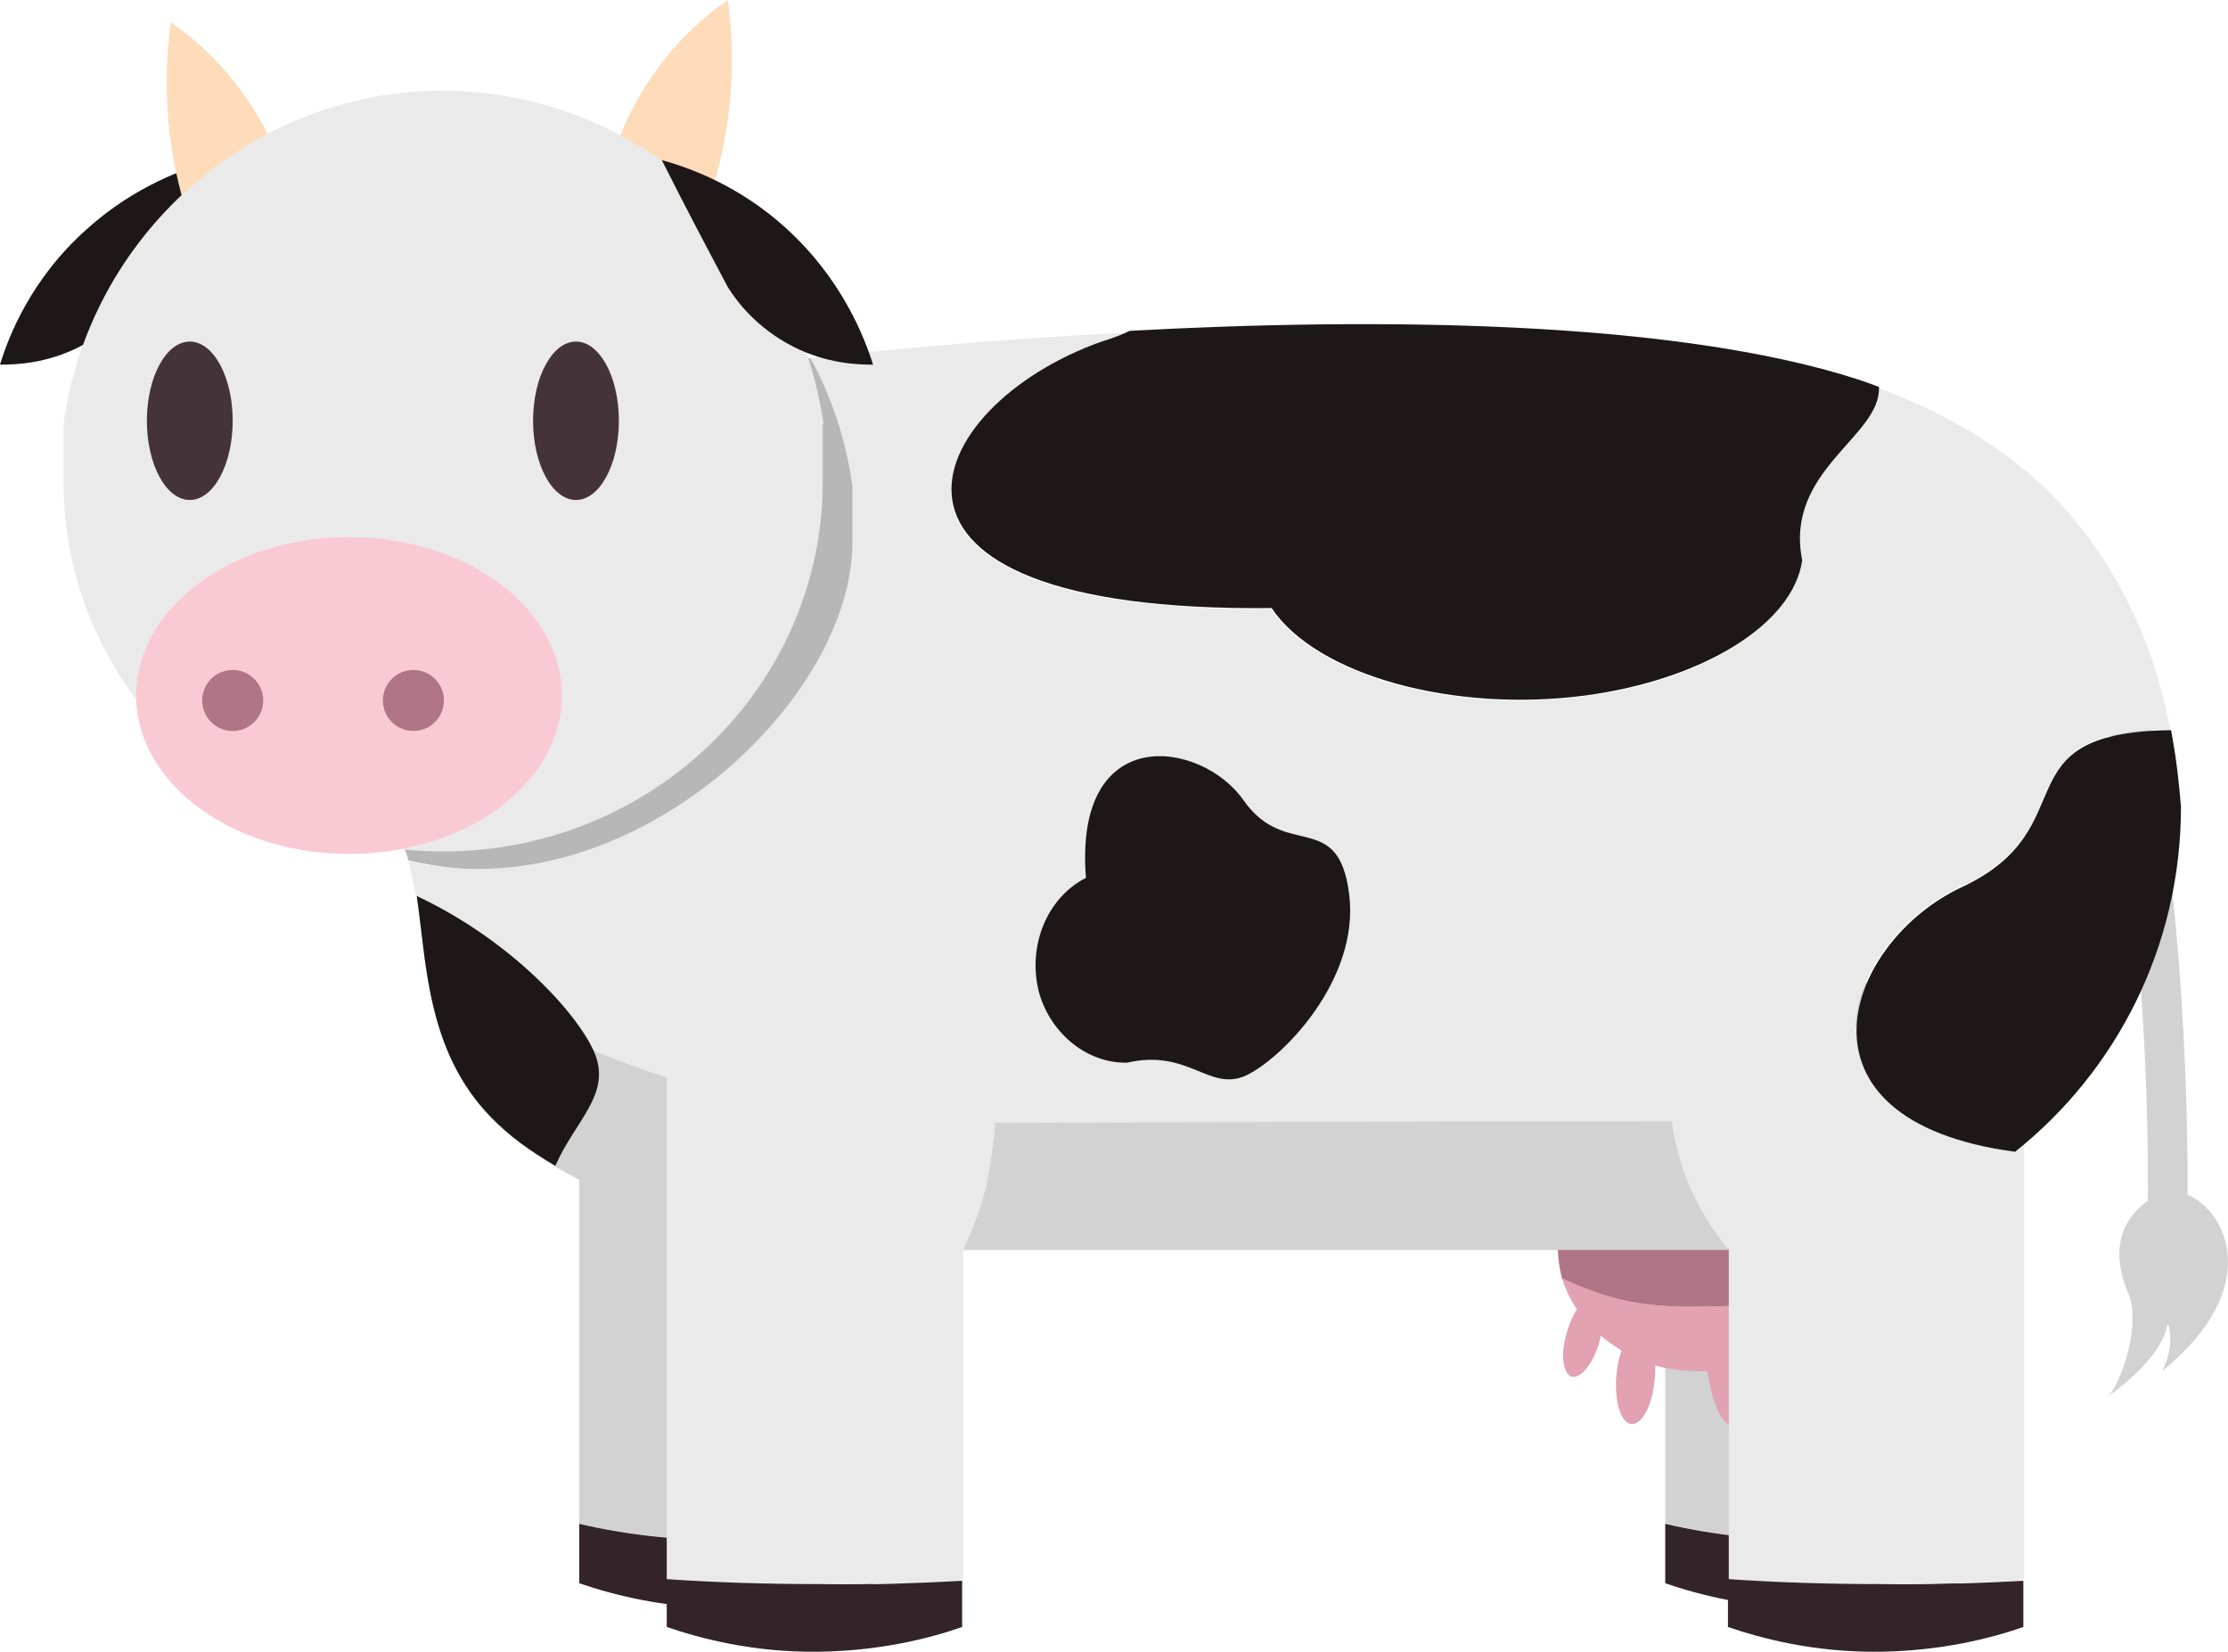
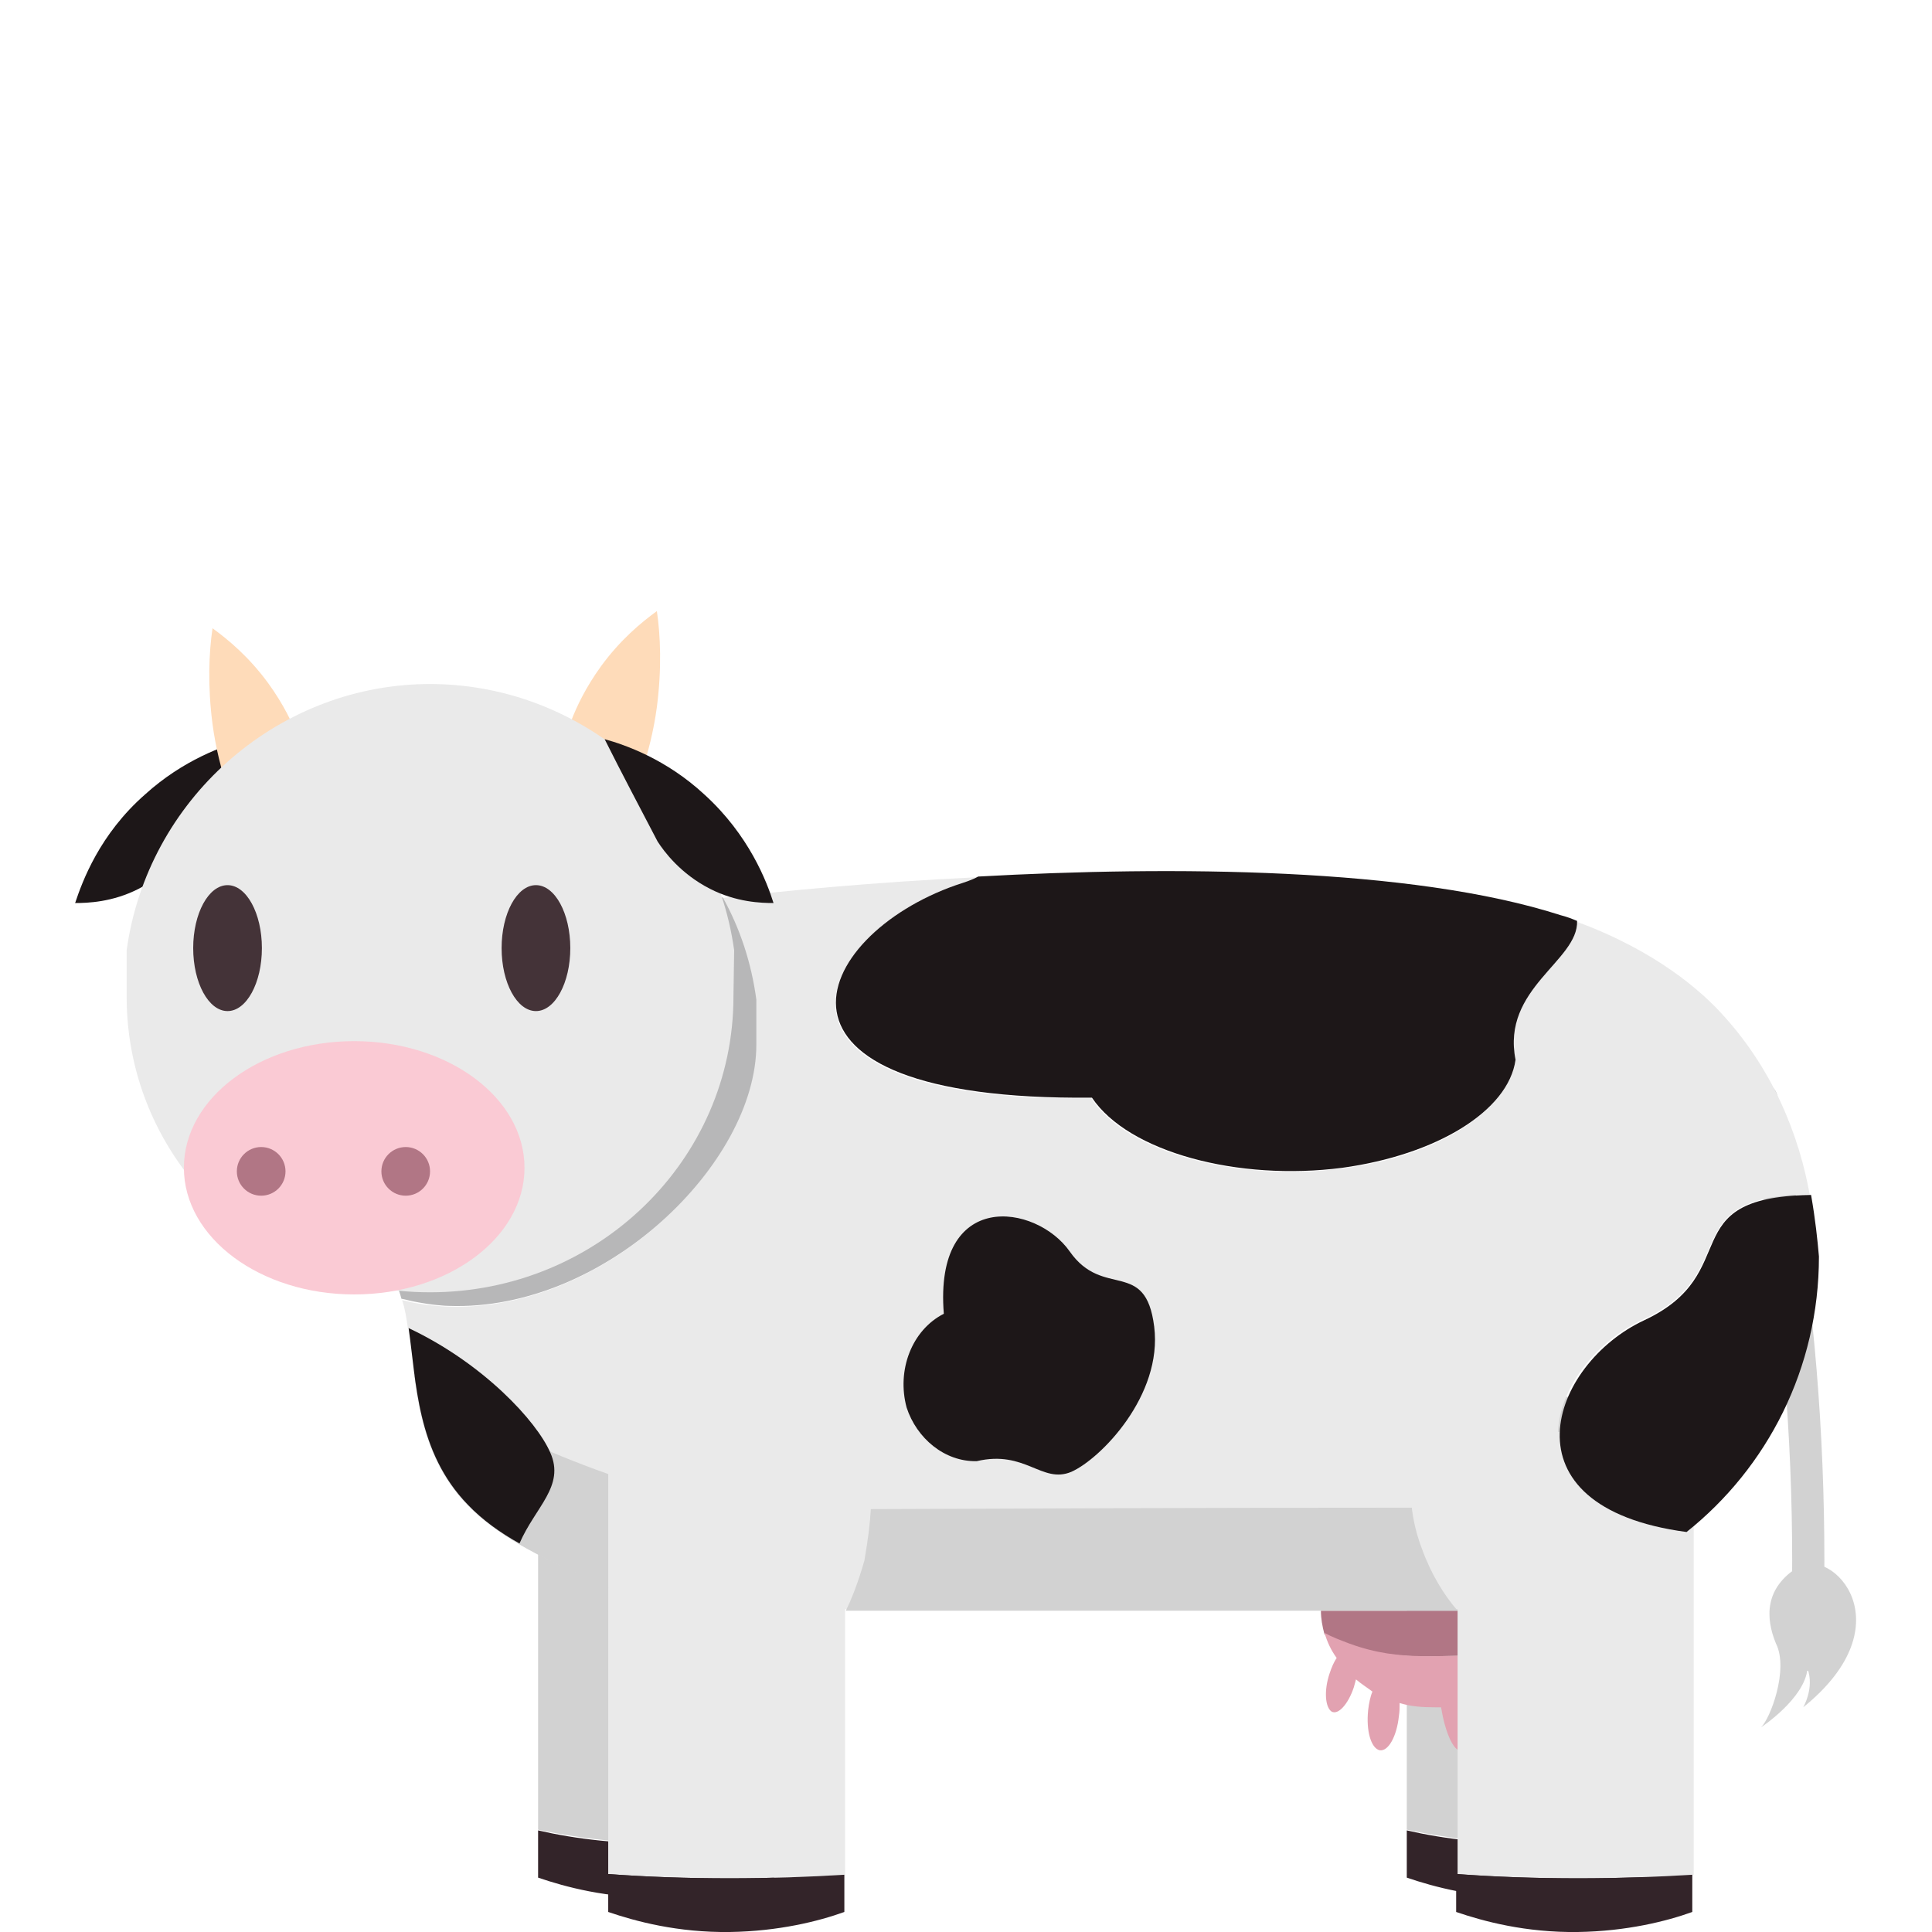
- <svg xmlns="http://www.w3.org/2000/svg" version="1.1" id="Layer_1" x="0px" y="0px" viewBox="0 0 270 200.2" style="enable-background:new 0 0 270 200.2;" xml:space="preserve">
+ <svg xmlns="http://www.w3.org/2000/svg" version="1.1" id="Layer_1" x="0px" y="0px" viewBox="0 0 270 270" style="enable-background:new 0 0 270 270;" xml:space="preserve">
  <style type="text/css">
	.st0{fill:#D2D2D2;}
	.st1{fill:#332429;}
	.st2{fill:#EAEAEA;}
	.st3{fill:#B7B7B8;}
	.st4{fill:#1D1718;}
	.st5{fill:#FEDBB9;}
	.st6{fill:#FACAD4;}
	.st7{fill:#B17685;}
	.st8{fill:#443338;}
	.st9{fill:#E2A2B1;}
</style>
  <g>
    <g id="Tail">
-       <path class="st0" d="M262.4,160.6c0,0-0.1,0-0.1,0c-1.3-0.1-2.4-1.2-2.3-2.5c0.8-18.9,0-38-2.4-56.8c-1.1-9-2.6-18-4.5-26.9    c-0.3-1.3,0.6-2.6,1.9-2.9c1.3-0.3,2.6,0.6,2.9,1.9c1.9,9,3.4,18.1,4.5,27.2c2.4,19,3.2,38.4,2.4,57.6    C264.8,159.6,263.7,160.6,262.4,160.6z" />
-       <path class="st0" d="M255.5,169.2c1.4-1.3,4.2-8.8,2.3-12.7c-1.6-3.9-1.7-8.5,3.4-11.6c5.1-3.2,16.5,8.6,0.8,21.3    c0,0,1.7-2.9,0.7-5.9C262.1,164.8,255.5,169.2,255.5,169.2z" />
+       <path class="st0" d="M252.4,233.5L252.4,233.5c-1.3-0.1-2.3-1.1-2.2-2.3c0.7-17.4,0-35-2.2-52.4c-1-8.3-2.4-16.6-4.1-24.8    c-0.3-1.2,0.6-2.4,1.8-2.7c1.2-0.3,2.4,0.6,2.7,1.8c1.8,8.3,3.1,16.7,4.1,25.1c2.2,17.5,2.9,35.4,2.2,53.1    C254.7,232.6,253.6,233.5,252.4,233.5z" />
+       <path class="st0" d="M246.1,241.4c1.3-1.2,3.9-8.1,2.1-11.7c-1.5-3.6-1.6-7.8,3.1-10.7c4.7-2.9,15.2,7.9,0.7,19.6    c0,0,1.6-2.7,0.6-5.4C252.2,237.4,246.1,241.4,246.1,241.4z" />
    </g>
    <g>
-       <path class="st0" d="M91,186.7c5.7-0.2,10.7-0.9,15-1.8v-65.8H70.2c0,21.9,0,43.7,0,65.6C75.7,185.9,82.8,186.9,91,186.7z" />
-       <path class="st1" d="M91,186.7c-8.2,0.2-15.2-0.7-20.8-2c0,2.4,0,4.8,0,7.2c4.1,1.4,10.5,3.1,18.4,3c7.4-0.1,13.4-1.6,17.4-3v-7    C101.7,185.8,96.6,186.5,91,186.7z" />
+       <path class="st0" d="M94.4,257.6c5.3-0.2,9.9-0.8,13.8-1.7v-60.7h-33c0,20.2,0,40.3,0,60.5C80.3,256.8,86.9,257.7,94.4,257.6z" />
+       <path class="st1" d="M94.4,257.6c-7.6,0.2-14-0.6-19.2-1.8c0,2.2,0,4.4,0,6.6c3.8,1.3,9.7,2.9,17,2.8c6.8-0.1,12.4-1.5,16-2.8    v-6.5C104.3,256.7,99.6,257.4,94.4,257.6z" />
    </g>
    <g>
-       <path class="st0" d="M222.6,186.7c5.7-0.2,10.7-0.9,15-1.8v-65.8h-35.8c0,21.9,0,43.7,0,65.6C207.4,185.9,214.4,186.9,222.6,186.7    z" />
-       <path class="st1" d="M222.6,186.7c-8.2,0.2-15.2-0.7-20.8-2c0,2.4,0,4.8,0,7.2c4.1,1.4,10.5,3.1,18.4,3c7.4-0.1,13.4-1.6,17.4-3    v-7C233.3,185.8,228.3,186.5,222.6,186.7z" />
+       <path class="st0" d="M215.8,257.6c5.3-0.2,9.9-0.8,13.8-1.7v-60.7h-33c0,20.2,0,40.3,0,60.5C201.7,256.8,208.2,257.7,215.8,257.6z    " />
+       <path class="st1" d="M215.8,257.6c-7.6,0.2-14-0.6-19.2-1.8c0,2.2,0,4.4,0,6.6c3.8,1.3,9.7,2.9,17,2.8c6.8-0.1,12.4-1.5,16-2.8    v-6.5C225.6,256.7,221,257.4,215.8,257.6z" />
    </g>
-     <path class="st2" d="M248.6,59.9c-2.1-2.1-8.6-8.3-21-12.9c0.4,6-11.5,10.1-9.3,21c-1.1,7.8-12,14.6-26.3,16.4   c-15.9,2.1-32.5-2.4-38-10.6c-53.7,0.6-42.5-24.5-20.7-32.2c1.2-0.4,2.4-0.9,3.4-1.3c-16.2,0.8-30.2,2.2-38.6,3.1   c2.5,4.7,4.3,9.9,5.1,15.5v6.8h0c0,0,0,0,0,0c0,18-23,40.5-46.7,39.6c-0.5,0-2.5-0.1-5-0.5c-0.7-0.1-1.3-0.3-2-0.4   c0.4,1.3,0.6,2.7,0.9,4.2c11.3,5.4,19.5,14.1,21.5,18.9c2.2,5.1-2.3,8.3-4.8,13.8c3.9,2.3,8.1,4.1,12.2,5.9   c4.6,2.1,8.6,3.4,11.2,4.1h120.1c12.7,0,24.3-4.4,33.5-11.8c-28.6-3.8-20.6-25.5-6.4-32.1c15.4-7.1,4.4-18.6,25-19   c0.1,0,0.2,0,0.3,0C261.4,79.9,257.5,69,248.6,59.9z" />
+     <path class="st2" d="M239.7,140.7c-1.9-1.9-7.9-7.7-19.4-11.9c0.4,5.5-10.6,9.3-8.6,19.4c-1,7.2-11.1,13.5-24.2,15.1   c-14.7,1.9-30-2.2-35-9.8c-49.5,0.6-39.2-22.6-19.1-29.7c1.1-0.4,2.2-0.8,3.1-1.2c-14.9,0.7-27.8,2-35.6,2.9   c2.3,4.3,4,9.1,4.7,14.3v6.3l0,0l0,0c0,16.6-21.2,37.3-43,36.5c-0.5,0-2.3-0.1-4.6-0.5c-0.6-0.1-1.2-0.3-1.8-0.4   c0.4,1.2,0.6,2.5,0.8,3.9c10.4,5,18,13,19.8,17.4c2,4.7-2.1,7.7-4.4,12.7c3.6,2.1,7.5,3.8,11.2,5.4c4.2,1.9,7.9,3.1,10.3,3.8h110.7   c11.7,0,22.4-4.1,30.9-10.9c-26.4-3.5-19-23.5-5.9-29.6c14.2-6.5,4.1-17.1,23-17.5c0.1,0,0.2,0,0.3,0   C251.5,159.1,247.9,149.1,239.7,140.7z" />
    <g id="Head">
-       <path class="st3" d="M56.6,105.3c23.7,0.9,46.7-21.6,46.7-39.6c0,0,0,0,0,0h0v-6.8c-0.8-5.6-2.5-10.8-5.1-15.5    c-3.7,0.4-6.3,0.7-7.5,0.9C61,44.2,37,68.2,37,97.8v0c1.7-0.5,4.8-1.2,7.7,0.1c2.6,1.2,4,3.5,4.8,6.4c0.6,0.1,1.3,0.3,2,0.4    C54.1,105.2,56.1,105.3,56.6,105.3z" />
-       <path class="st4" d="M25.7,19.5c-3.2,0.9-9.3,3-15.1,8.2C3.7,33.8,1,40.9,0,44.2c1.8,0,5.6-0.1,9.7-2.2c4.5-2.3,6.9-5.6,7.9-7.1    C20.3,29.7,23,24.6,25.7,19.5z" />
-       <path class="st5" d="M75.1,16.6c0.9-2.3,2.3-5.2,4.6-8.3c2.9-4,6.1-6.6,8.5-8.3c0.5,3.7,0.8,8.7,0,14.5c-1,7.3-3.4,13.1-5.3,16.8    C80.3,26.4,77.7,21.5,75.1,16.6z" />
-       <path class="st5" d="M33.8,19.3c-0.9-2.3-2.3-5.2-4.6-8.3c-2.9-4-6.1-6.6-8.5-8.3c-0.5,3.7-0.8,8.7,0,14.5    c1,7.3,3.4,13.1,5.3,16.8C28.6,29,31.2,24.1,33.8,19.3z" />
-       <path class="st2" d="M99.8,51.4C96.5,28,76.1,10.6,52.8,11c-22.6,0.4-42,17.6-45.1,40.4c0,2.3,0,4.7,0,7c0,0,0,0,0,0    c0,24.8,20.6,44.8,46,44.8c25.4,0,46-20.1,46-44.8c0,0,0,0,0,0h0V51.4z" />
-       <ellipse class="st6" cx="42.3" cy="84.3" rx="25.8" ry="19.2" />
+       <path class="st3" d="M62.7,182.5c21.8,0.8,43-19.9,43-36.5l0,0l0,0v-6.3c-0.7-5.2-2.3-10-4.7-14.3c-3.4,0.4-5.8,0.6-6.9,0.8    c-27.4-0.1-49.5,22-49.5,49.3l0,0c1.6-0.5,4.4-1.1,7.1,0.1c2.4,1.1,3.7,3.2,4.4,5.9c0.6,0.1,1.2,0.3,1.8,0.4    C60.4,182.4,62.3,182.5,62.7,182.5z" />
+       <path class="st4" d="M34.2,103.4c-2.9,0.8-8.6,2.8-13.9,7.6c-6.4,5.6-8.8,12.2-9.8,15.2c1.7,0,5.2-0.1,8.9-2    c4.1-2.1,6.4-5.2,7.3-6.5C29.3,112.8,31.8,108.1,34.2,103.4z" />
+       <path class="st5" d="M79.8,100.8c0.8-2.1,2.1-4.8,4.2-7.7c2.7-3.7,5.6-6.1,7.8-7.7c0.5,3.4,0.7,8,0,13.4    c-0.9,6.7-3.1,12.1-4.9,15.5C84.6,109.8,82.2,105.3,79.8,100.8z" />
+       <path class="st5" d="M41.7,103.2c-0.8-2.1-2.1-4.8-4.2-7.7c-2.7-3.7-5.6-6.1-7.8-7.7c-0.5,3.4-0.7,8,0,13.4    c0.9,6.7,3.1,12.1,4.9,15.5C36.9,112.2,39.3,107.7,41.7,103.2z" />
+       <path class="st2" d="M102.6,132.8c-3-21.6-21.8-37.6-43.3-37.2c-20.8,0.4-38.7,16.2-41.6,37.2c0,2.1,0,4.3,0,6.5l0,0    c0,22.9,19,41.3,42.4,41.3s42.4-18.5,42.4-41.3l0,0l0,0L102.6,132.8L102.6,132.8z" />
+       <ellipse class="st6" cx="49.5" cy="163.2" rx="23.8" ry="17.7" />
      <g>
-         <circle class="st7" cx="28.2" cy="84.9" r="3.7" />
-         <circle class="st7" cx="50.1" cy="84.9" r="3.7" />
+         <circle class="st7" cx="36.5" cy="163.7" r="3.4" />
+         <circle class="st7" cx="56.7" cy="163.7" r="3.4" />
      </g>
      <g>
-         <ellipse class="st8" cx="23" cy="51" rx="5.2" ry="9.6" />
-         <ellipse class="st8" cx="69.8" cy="51" rx="5.2" ry="9.6" />
+         <ellipse class="st8" cx="31.8" cy="132.5" rx="4.8" ry="8.8" />
+         <ellipse class="st8" cx="74.9" cy="132.5" rx="4.8" ry="8.8" />
      </g>
-       <path class="st4" d="M80.2,19.4c3.2,0.9,9.3,3,15.1,8.3c6.8,6.2,9.5,13.3,10.5,16.5c-1.8,0-5.6-0.1-9.7-2.2    c-4.5-2.3-6.9-5.6-7.9-7.2C85.5,29.7,82.8,24.6,80.2,19.4z" />
+       <path class="st4" d="M84.5,103.3c2.9,0.8,8.6,2.8,13.9,7.7c6.3,5.7,8.8,12.3,9.7,15.2c-1.7,0-5.2-0.1-8.9-2    c-4.1-2.1-6.4-5.2-7.3-6.6C89.4,112.8,86.9,108.1,84.5,103.3z" />
    </g>
    <g>
-       <path class="st7" d="M216,158.3c1.4,0,3.1,0.1,5,0.3c1.4-2.1,2.2-4.6,2.2-7.2h-34.4c0,1.2,0.2,2.4,0.5,3.6    c1.1,0.6,2.4,1.1,3.8,1.6C201.1,159.4,206.9,158,216,158.3z" />
-       <path class="st9" d="M221,158.6c-1.9-0.2-3.5-0.3-5-0.3c-9.2-0.3-14.9,1.1-22.9-1.8c-1.4-0.5-2.6-1-3.8-1.6c0.4,1.4,1,2.6,1.8,3.8    c-0.4,0.6-0.8,1.4-1.1,2.4c-0.9,2.6-0.7,5.1,0.3,5.7c1,0.5,2.5-1.1,3.4-3.7c0.1-0.4,0.2-0.8,0.3-1.2c0.8,0.7,1.6,1.2,2.5,1.8    c-0.3,0.8-0.5,1.8-0.6,2.8c-0.3,3.1,0.4,5.8,1.7,6.1c1.3,0.2,2.6-2.1,2.9-5.2c0.1-0.7,0.1-1.3,0.1-1.9c1.7,0.5,3.5,0.7,5.4,0.7    c0.3,0,0.6,0,0.9,0c0,0.2,0.1,0.4,0.1,0.6c0.6,3.6,1.9,6.2,2.9,5.9c1.1-0.3,1.5-3.5,0.9-7.1c0,0,0,0,0,0c1.8-0.4,3.4-1.1,4.9-2    c1.5,3.5,3.3,5.8,4.1,5.2c0.8-0.6,0.5-4-0.8-7.7C219.8,160.3,220.5,159.5,221,158.6z" />
+       <path class="st7" d="M209.7,231.4c1.3,0,2.9,0.1,4.6,0.3c1.3-1.9,2-4.2,2-6.6h-31.7c0,1.1,0.2,2.2,0.5,3.3c1,0.6,2.2,1,3.5,1.5    C195.9,232.4,201.3,231.1,209.7,231.4z" />
+       <path class="st9" d="M214.3,231.7c-1.8-0.2-3.2-0.3-4.6-0.3c-8.5-0.3-13.7,1-21.1-1.7c-1.3-0.5-2.4-0.9-3.5-1.5    c0.4,1.3,0.9,2.4,1.7,3.5c-0.4,0.6-0.7,1.3-1,2.2c-0.8,2.4-0.6,4.7,0.3,5.3c0.9,0.5,2.3-1,3.1-3.4c0.1-0.4,0.2-0.7,0.3-1.1    c0.7,0.6,1.5,1.1,2.3,1.7c-0.3,0.7-0.5,1.7-0.6,2.6c-0.3,2.9,0.4,5.3,1.6,5.6c1.2,0.2,2.4-1.9,2.7-4.8c0.1-0.6,0.1-1.2,0.1-1.8    c1.6,0.5,3.2,0.6,5,0.6c0.3,0,0.6,0,0.8,0c0,0.2,0.1,0.4,0.1,0.6c0.6,3.3,1.8,5.7,2.7,5.4c1-0.3,1.4-3.2,0.8-6.5l0,0    c1.7-0.4,3.1-1,4.5-1.8c1.4,3.2,3,5.3,3.8,4.8c0.7-0.6,0.5-3.7-0.7-7.1C213.2,233.2,213.8,232.5,214.3,231.7z" />
    </g>
    <g>
-       <path class="st2" d="M116.7,191.5v-67.1H80.8c0,22.3,0,44.7,0,67c5.8,0.4,11.9,0.6,18.4,0.6C105.3,192.1,111.1,191.9,116.7,191.5z    " />
-       <path class="st1" d="M99.2,192.1c-6.4,0-12.6-0.2-18.4-0.6c0,1.9,0,3.8,0,5.7c4.1,1.4,10.5,3.1,18.4,3c7.4-0.1,13.4-1.6,17.4-3    v-5.6C111.1,191.9,105.3,192.1,99.2,192.1z" />
+       <path class="st2" d="M118.1,262v-61.9H85c0,20.6,0,41.2,0,61.8c5.3,0.4,11,0.6,17,0.6C107.6,262.5,113,262.3,118.1,262z" />
+       <path class="st1" d="M102,262.5c-5.9,0-11.6-0.2-17-0.6c0,1.8,0,3.5,0,5.3c3.8,1.3,9.7,2.9,17,2.8c6.8-0.1,12.4-1.5,16-2.8v-5.2    C113,262.3,107.6,262.5,102,262.5z" />
    </g>
    <g>
-       <path class="st2" d="M245.3,191.5v-67.1h-35.8c0,22.3,0,44.7,0,67c5.8,0.4,11.9,0.6,18.4,0.6C233.9,192.1,239.7,191.9,245.3,191.5    z" />
-       <path class="st1" d="M227.8,192.1c-6.4,0-12.6-0.2-18.4-0.6c0,1.9,0,3.8,0,5.7c4.1,1.4,10.5,3.1,18.4,3c7.4-0.1,13.4-1.6,17.4-3    v-5.6C239.7,191.9,233.9,192.1,227.8,192.1z" />
+       <path class="st2" d="M236.7,262v-61.9h-33c0,20.6,0,41.2,0,61.8c5.3,0.4,11,0.6,17,0.6C226.2,262.5,231.5,262.3,236.7,262z" />
+       <path class="st1" d="M220.5,262.5c-5.9,0-11.6-0.2-17-0.6c0,1.8,0,3.5,0,5.3c3.8,1.3,9.7,2.9,17,2.8c6.8-0.1,12.4-1.5,16-2.8v-5.2    C231.5,262.3,226.2,262.5,220.5,262.5z" />
    </g>
    <g>
-       <path class="st0" d="M120.6,136.1c27.3-0.1,54.7-0.2,82-0.2c0.2,1.8,0.7,3.9,1.5,6.2c1.4,3.9,3.4,7,5.4,9.4h-92.8    c1-2,2-4.6,2.8-7.6C120.1,140.8,120.5,138.2,120.6,136.1z" />
+       <path class="st0" d="M121.7,210.9c25.2-0.1,50.4-0.2,75.6-0.2c0.2,1.7,0.6,3.6,1.4,5.7c1.3,3.6,3.1,6.5,5,8.7h-85.5    c0.9-1.8,1.8-4.2,2.6-7C121.3,215.2,121.6,212.8,121.7,210.9z" />
    </g>
    <g>
-       <path class="st0" d="M64.4,123.8c-4.9-2.5-9.2-5.3-13-8c0.9,6.6,2.4,13.8,8,19.6c5.1,5.3,12.8,8.7,20,11.9c0.5,0.2,1,0.4,1.4,0.6    v-17.3C75.9,129,70.3,126.9,64.4,123.8z" />
+       <path class="st0" d="M69.9,199.6c-4.5-2.3-8.5-4.9-12-7.4c0.8,6.1,2.2,12.7,7.4,18.1c4.7,4.9,11.8,8,18.4,11    c0.5,0.2,0.9,0.4,1.3,0.6v-15.9C80.5,204.4,75.4,202.4,69.9,199.6z" />
    </g>
    <g id="Spots">
-       <path class="st4" d="M154.1,73.7c5.5,8.2,22.1,12.7,38,10.6c14.2-1.9,25.2-8.6,26.3-16.4c-2.2-10.9,9.6-15,9.3-21    c-0.8-0.3-1.6-0.6-2.5-0.9c-22.6-7.3-59-7.5-88.3-5.9c-1,0.5-2.1,0.9-3.4,1.3C111.5,49.2,100.4,74.3,154.1,73.7z" />
-       <path class="st4" d="M72,127.5c-2.1-4.8-10.2-13.6-21.5-18.9c1.2,8.1,1.2,18.8,9,26.8c2.2,2.3,4.9,4.2,7.8,5.9    C69.7,135.8,74.2,132.6,72,127.5z" />
-       <path class="st4" d="M136.6,128.8c7.4-1.7,9.9,3.5,14.3,1.6c4.4-2,13.9-11.6,12.6-22s-7.7-4.1-12.8-11.4    c-5.1-7.3-20.6-9.6-19.1,9.4c-4.9,2.5-7.2,8.6-5.6,14.2C127.5,125.4,131.8,128.9,136.6,128.8z" />
-       <path class="st4" d="M264.3,97.8L264.3,97.8c-0.2-2.5-0.5-5.6-1.2-9.3c-0.1,0-0.2,0-0.3,0c-20.7,0.4-9.7,11.8-25,19    c-14.2,6.6-22.1,28.3,6.4,32.1C256.5,129.8,264.3,114.7,264.3,97.8z" />
+       <path class="st4" d="M152.6,153.4c5.1,7.6,20.4,11.7,35,9.8c13.1-1.8,23.2-7.9,24.2-15.1c-2-10,8.8-13.8,8.6-19.4    c-0.7-0.3-1.5-0.6-2.3-0.8c-20.8-6.7-54.4-6.9-81.4-5.4c-0.9,0.5-1.9,0.8-3.1,1.2C113.3,130.8,103.1,153.9,152.6,153.4z" />
+       <path class="st4" d="M76.9,203c-1.9-4.4-9.4-12.5-19.8-17.4c1.1,7.5,1.1,17.3,8.3,24.7c2,2.1,4.5,3.9,7.2,5.4    C74.8,210.6,79,207.7,76.9,203z" />
+       <path class="st4" d="M136.5,204.2c6.8-1.6,9.1,3.2,13.2,1.5c4.1-1.8,12.8-10.7,11.6-20.3c-1.2-9.6-7.1-3.8-11.8-10.5    s-19-8.8-17.6,8.7c-4.5,2.3-6.6,7.9-5.2,13.1C128.1,201,132,204.3,136.5,204.2z" />
+       <path class="st4" d="M254.2,175.6L254.2,175.6c-0.2-2.3-0.5-5.2-1.1-8.6c-0.1,0-0.2,0-0.3,0c-19.1,0.4-8.9,10.9-23,17.5    c-13.1,6.1-20.4,26.1,5.9,29.6C247,205.1,254.2,191.2,254.2,175.6z" />
    </g>
  </g>
</svg>
